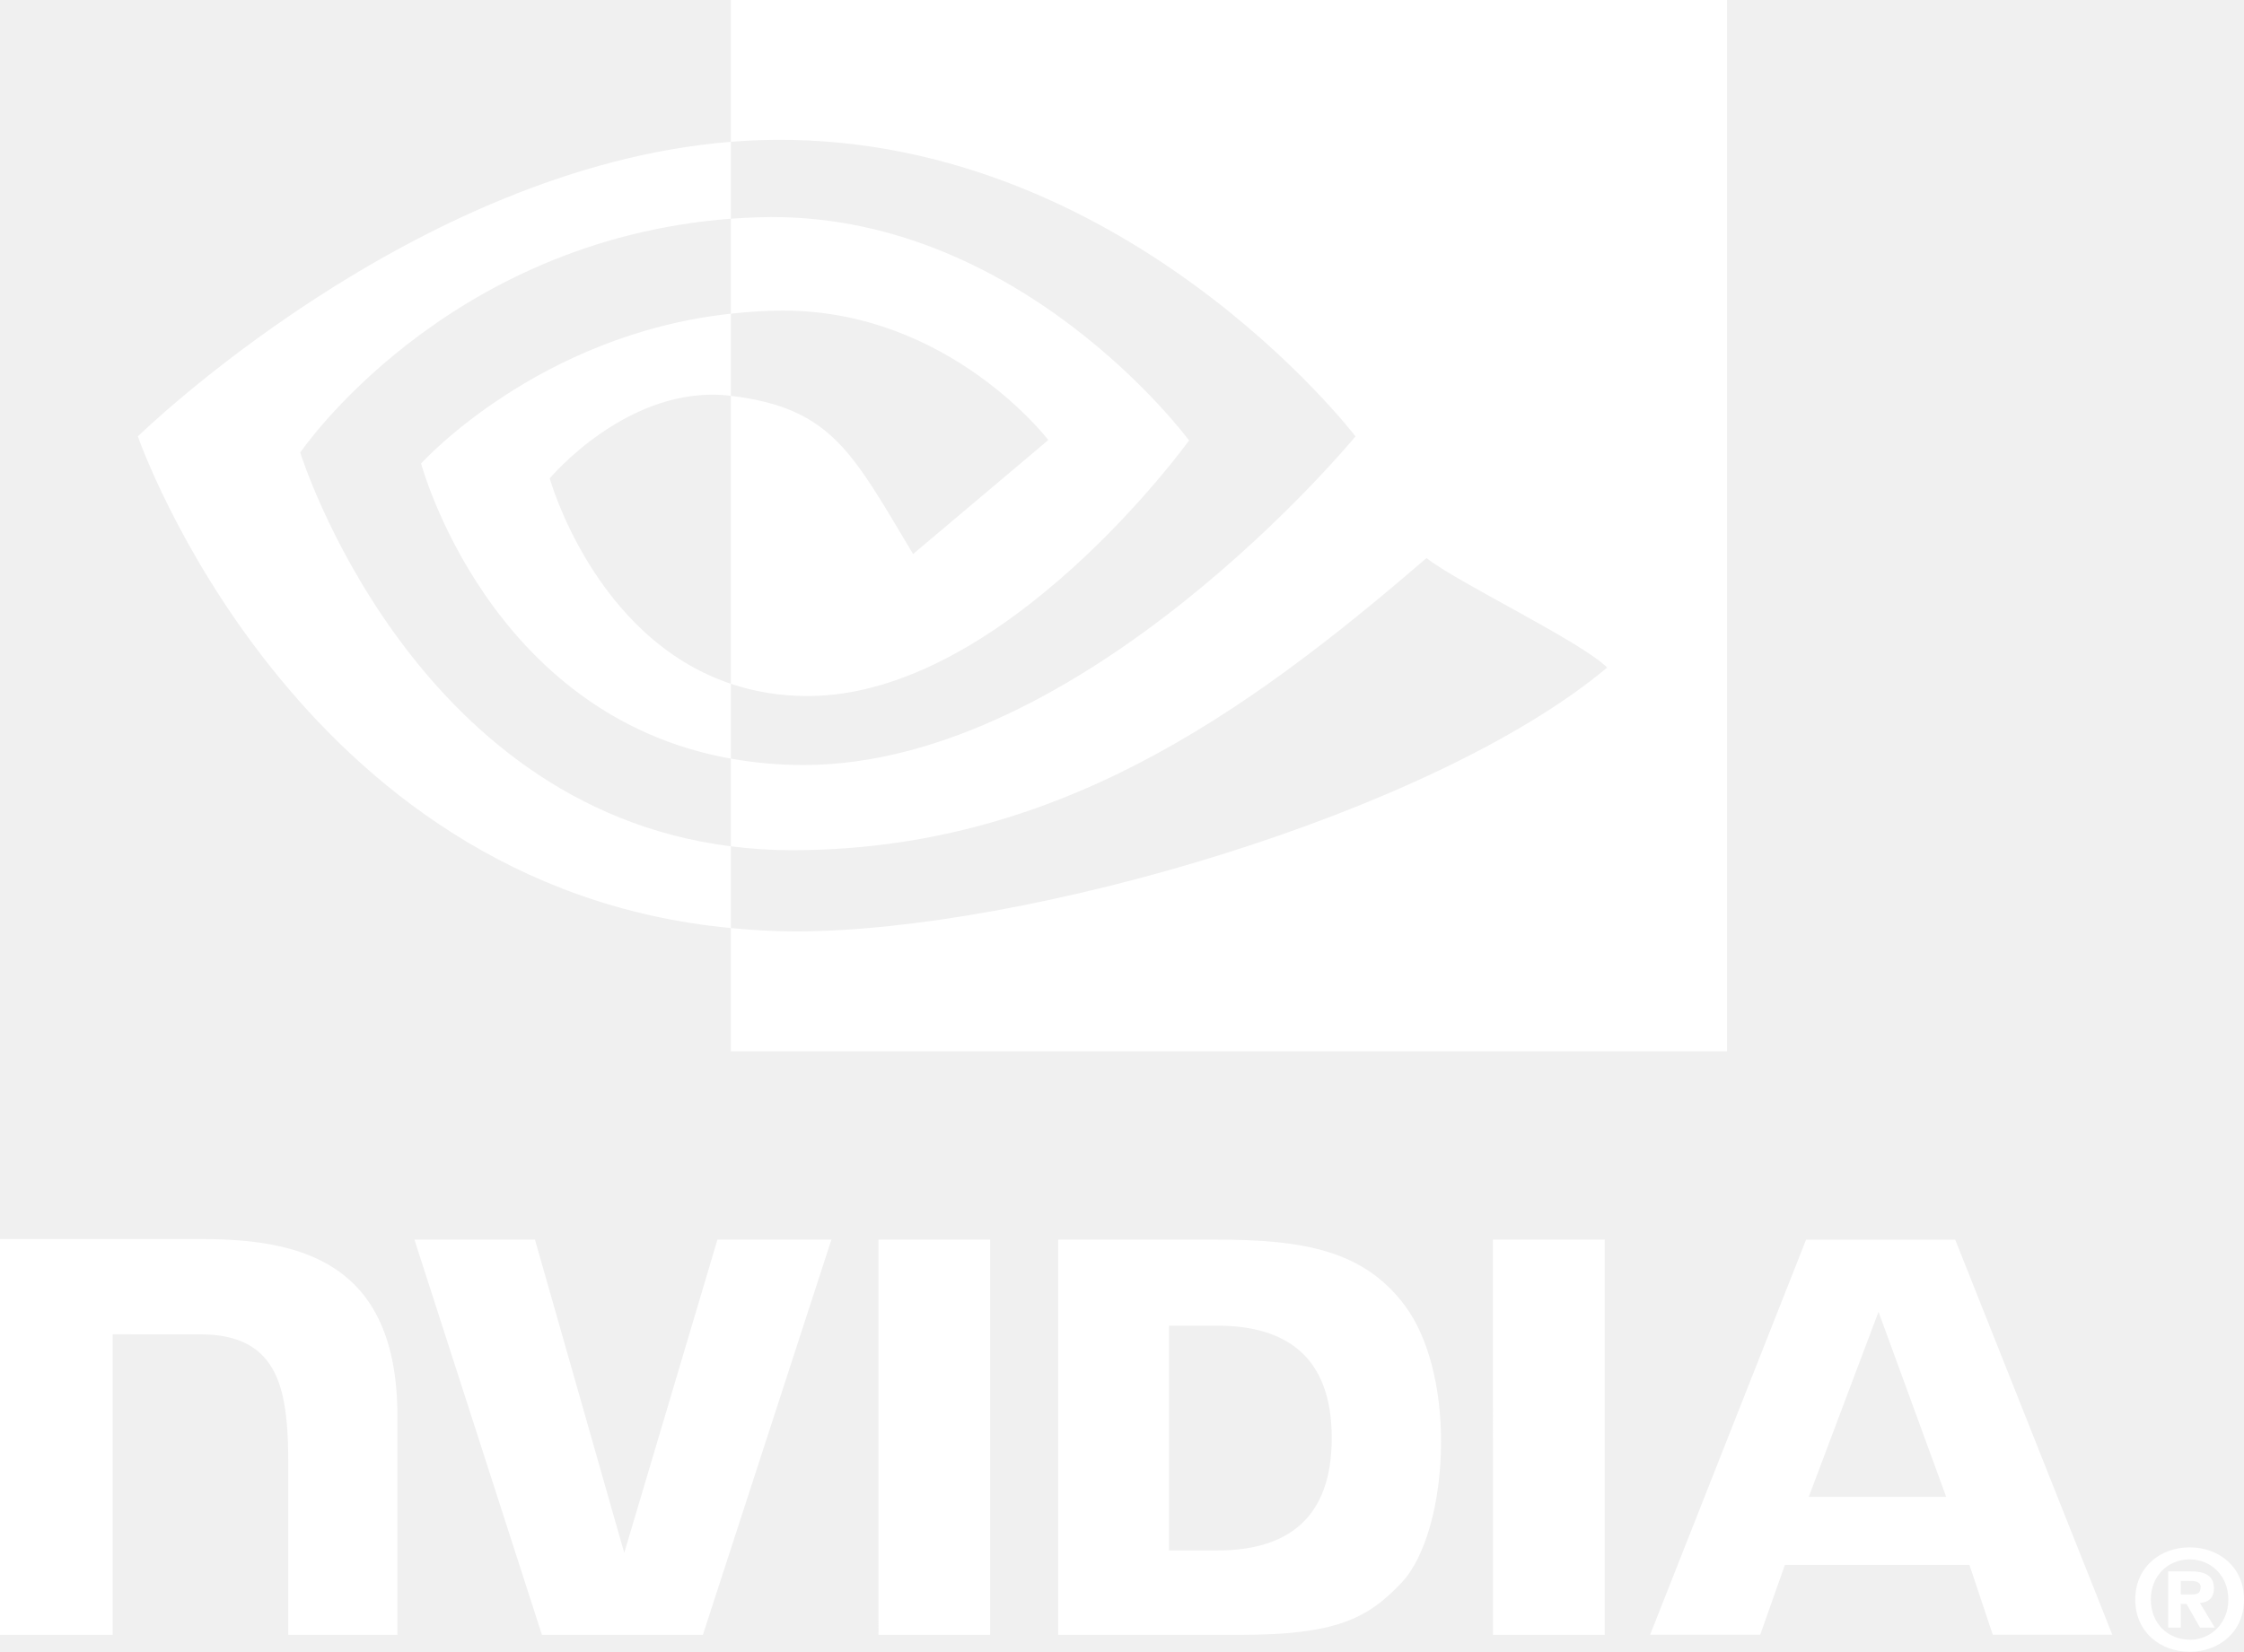
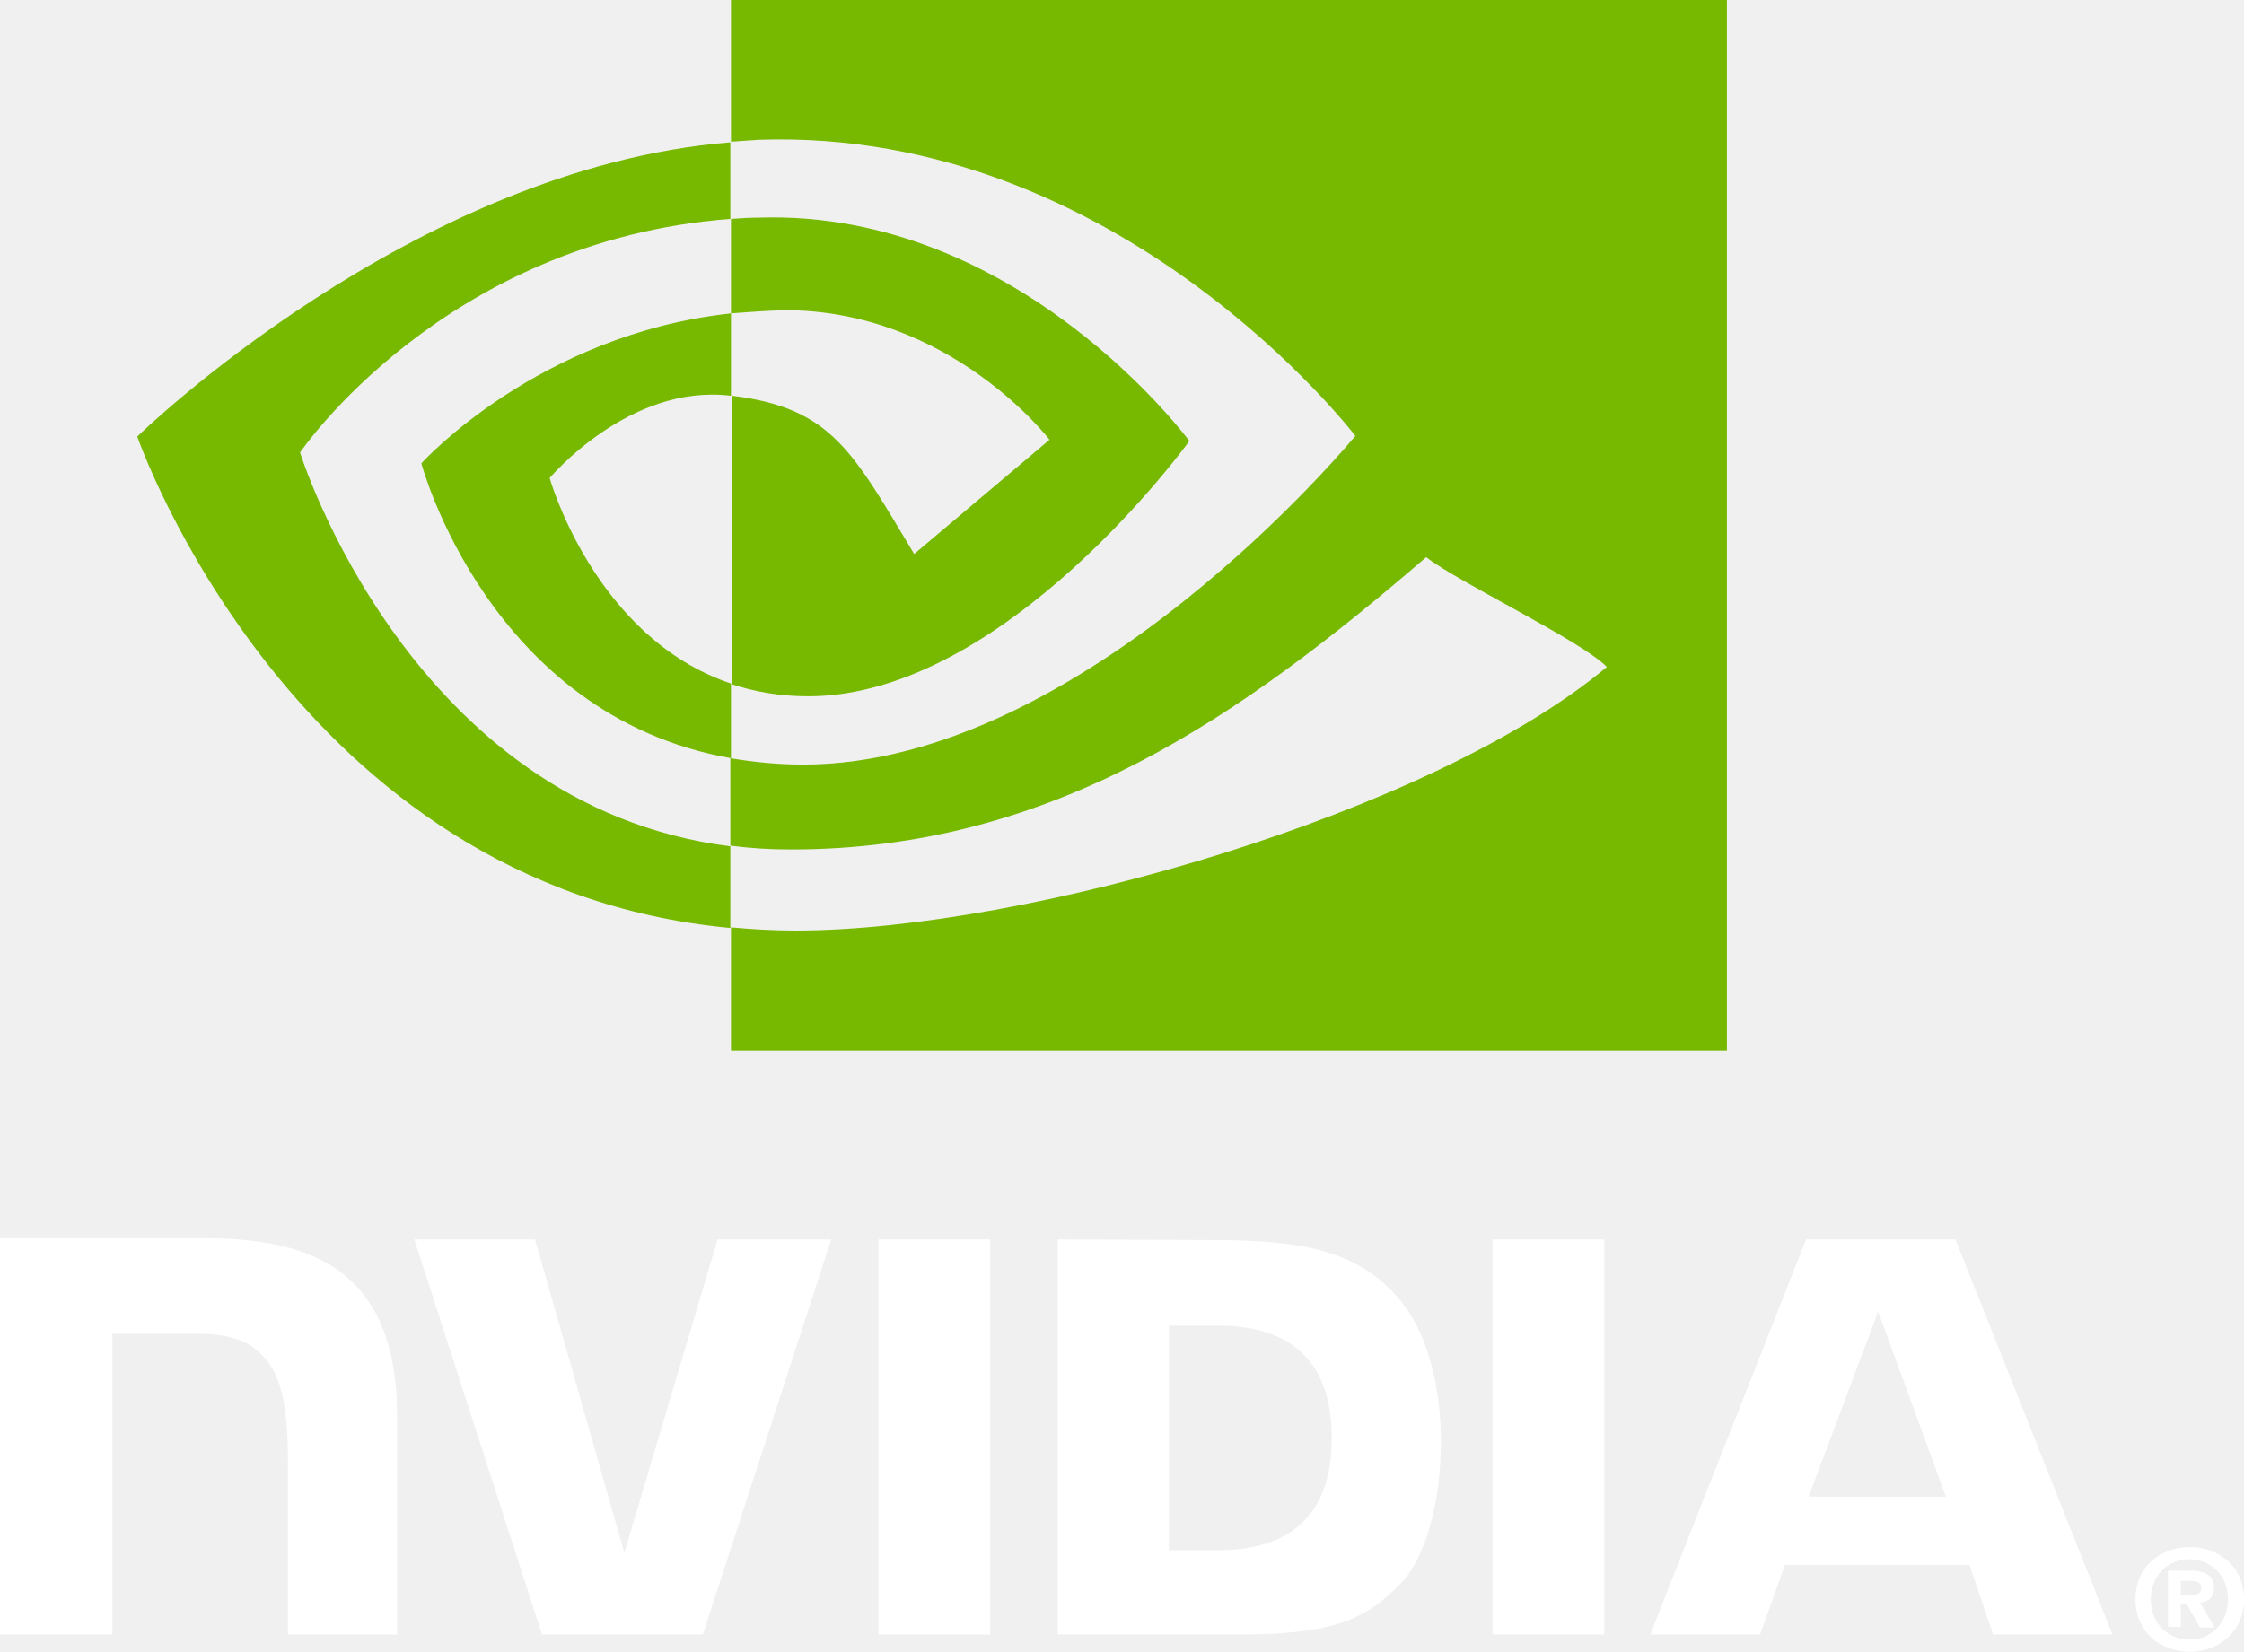
- <svg xmlns="http://www.w3.org/2000/svg" version="1.1" id="svg2" x="0px" y="0px" width="351.46px" height="258.785px" viewBox="35.188 31.512 351.46 258.785" enable-background="new 35.188 31.512 351.46 258.785" xml:space="preserve">
-   <path id="path17" fill="#fff" d="M384.195,282.109c0,3.771-2.769,6.302-6.047,6.302v-0.023c-3.371,0.023-6.089-2.508-6.089-6.278  c0-3.769,2.718-6.293,6.089-6.293C381.427,275.816,384.195,278.34,384.195,282.109z M386.648,282.109c0-5.175-4.02-8.179-8.5-8.179  c-4.511,0-8.531,3.004-8.531,8.179c0,5.172,4.021,8.188,8.531,8.188C382.629,290.297,386.648,287.281,386.648,282.109   M376.738,282.801h0.91l2.109,3.703h2.316l-2.336-3.859c1.207-0.086,2.2-0.661,2.2-2.286c0-2.019-1.392-2.668-3.75-2.668h-3.411  v8.813h1.961V282.801 M376.738,281.309v-2.122h1.364c0.742,0,1.753,0.06,1.753,0.965c0,0.985-0.523,1.157-1.398,1.157H376.738" />
-   <path id="path19" fill="#fff" d="M329.406,237.027l10.598,28.993H318.48L329.406,237.027z M318.056,225.738l-24.423,61.88h17.246l3.863-10.934  h28.903l3.656,10.934h18.722l-24.605-61.888L318.056,225.738z M269.023,287.641h17.497v-61.922l-17.5-0.004L269.023,287.641z   M147.556,225.715l-14.598,49.078l-13.984-49.074l-18.879-0.004l19.972,61.926h25.207l20.133-61.926H147.556z M218.281,239.199h7.52  c10.91,0,17.966,4.898,17.966,17.609c0,12.714-7.056,17.613-17.966,17.613h-7.52V239.199z M200.931,225.715v61.926h28.366  c15.113,0,20.048-2.512,25.384-8.148c3.769-3.957,6.207-12.641,6.207-22.134c0-8.707-2.063-16.468-5.66-21.304  c-6.481-8.649-15.817-10.34-29.75-10.34H200.931z M35.188,225.629v62.012h17.645v-47.086l13.672,0.004  c4.527,0,7.754,1.128,9.934,3.457c2.765,2.945,3.894,7.699,3.894,16.395v27.23h17.098v-34.262c0-24.453-15.586-27.75-30.836-27.75  H35.188z M172.771,225.715l0.007,61.926h17.489v-61.926H172.771z" />
-   <path id="path21" fill="#fff" d="M82.211,102.414c0,0,22.504-33.203,67.437-36.638V53.73  c-49.769,3.997-92.867,46.149-92.867,46.149s24.41,70.565,92.867,77.026v-12.804C99.411,157.781,82.211,102.414,82.211,102.414z   M149.648,138.637v11.726c-37.968-6.769-48.507-46.237-48.507-46.237s18.23-20.195,48.507-23.47v12.867  c-0.023,0-0.039-0.007-0.058-0.007c-15.891-1.907-28.305,12.938-28.305,12.938S128.243,131.445,149.648,138.637 M149.648,31.512  V53.73c1.461-0.112,2.922-0.207,4.391-0.257c56.582-1.907,93.449,46.406,93.449,46.406s-42.343,51.488-86.457,51.488  c-4.043,0-7.828-0.375-11.383-1.005v13.739c3.04,0.386,6.192,0.613,9.481,0.613c41.051,0,70.738-20.965,99.484-45.778  c4.766,3.817,24.278,13.103,28.289,17.168c-27.332,22.883-91.031,41.329-127.144,41.329c-3.481,0-6.824-0.211-10.11-0.528v19.306  h156.032V31.512H149.648z M149.648,80.656V65.777c1.446-0.101,2.903-0.179,4.391-0.226c40.688-1.278,67.382,34.965,67.382,34.965  s-28.832,40.043-59.746,40.043c-4.449,0-8.438-0.715-12.028-1.922V93.523c15.84,1.914,19.028,8.911,28.551,24.786l21.18-17.859  c0,0-15.461-20.277-41.524-20.277C155.021,80.172,152.31,80.371,149.648,80.656" />
+ <svg xmlns="http://www.w3.org/2000/svg" version="1.1" id="svg2" x="0px" y="0px" viewBox="0 0 351.5 258.8" style="enable-background:new 0 0 351.5 258.8;" xml:space="preserve">
+   <style type="text/css">
+ 	.st0{fill:#FFFFFF;}
+ 	.st1{fill:#77B900;}
+ </style>
+   <path id="path17" class="st0" d="M349,250.6c0,3.8-2.8,6.3-6,6.3v0c-3.4,0-6.1-2.5-6.1-6.3c0-3.8,2.7-6.3,6.1-6.3  C346.2,244.3,349,246.8,349,250.6z M351.5,250.6c0-5.2-4-8.2-8.5-8.2c-4.5,0-8.5,3-8.5,8.2c0,5.2,4,8.2,8.5,8.2  C347.4,258.8,351.5,255.8,351.5,250.6 M341.6,251.3h0.9l2.1,3.7h2.3l-2.3-3.9c1.2-0.1,2.2-0.7,2.2-2.3c0-2-1.4-2.7-3.8-2.7h-3.4v8.8  h2L341.6,251.3 M341.6,249.8v-2.1h1.4c0.7,0,1.8,0.1,1.8,1c0,1-0.5,1.2-1.4,1.2H341.6" />
+   <path id="path19" class="st0" d="M294.2,205.5l10.6,29h-21.5L294.2,205.5z M282.9,194.2l-24.4,61.9h17.2l3.9-10.9h28.9l3.7,10.9  h18.7l-24.6-61.9L282.9,194.2z M233.8,256.1h17.5v-61.9l-17.5,0L233.8,256.1z M112.4,194.2l-14.6,49.1l-14-49.1l-18.9,0l20,61.9  h25.2l20.1-61.9H112.4z M183.1,207.7h7.5c10.9,0,18,4.9,18,17.6c0,12.7-7.1,17.6-18,17.6h-7.5V207.7z M165.7,194.2v61.9h28.4  c15.1,0,20-2.5,25.4-8.1c3.8-4,6.2-12.6,6.2-22.1c0-8.7-2.1-16.5-5.7-21.3c-6.5-8.6-15.8-10.3-29.8-10.3L165.7,194.2L165.7,194.2z   M0,194.1v62h17.6V209l13.7,0c4.5,0,7.8,1.1,9.9,3.5c2.8,2.9,3.9,7.7,3.9,16.4v27.2h17.1v-34.3c0-24.5-15.6-27.8-30.8-27.8H0z   M137.6,194.2l0,61.9h17.5v-61.9H137.6z" />
+   <path id="path21" class="st1" d="M47,70.9c0,0,22.5-33.2,67.4-36.6v-12c-49.8,4-92.9,46.1-92.9,46.1s24.4,70.6,92.9,77v-12.8  C64.2,126.3,47,70.9,47,70.9z M114.5,107.1v11.7C76.5,112.1,66,72.6,66,72.6s18.2-20.2,48.5-23.5V62c0,0,0,0-0.1,0  c-15.9-1.9-28.3,12.9-28.3,12.9S93.1,99.9,114.5,107.1 M114.5,0v22.2c1.5-0.1,2.9-0.2,4.4-0.3c56.6-1.9,93.4,46.4,93.4,46.4  s-42.3,51.5-86.5,51.5c-4,0-7.8-0.4-11.4-1v13.7c3,0.4,6.2,0.6,9.5,0.6c41.1,0,70.7-21,99.5-45.8c4.8,3.8,24.3,13.1,28.3,17.2  c-27.3,22.9-91,41.3-127.1,41.3c-3.5,0-6.8-0.2-10.1-0.5v19.3h156V0H114.5z M114.5,49.1V34.3c1.4-0.1,2.9-0.2,4.4-0.2  c40.7-1.3,67.4,35,67.4,35s-28.8,40-59.7,40c-4.4,0-8.4-0.7-12-1.9V62c15.8,1.9,19,8.9,28.6,24.8l21.2-17.9c0,0-15.5-20.3-41.5-20.3  C119.8,48.7,117.1,48.9,114.5,49.1" />
</svg>
